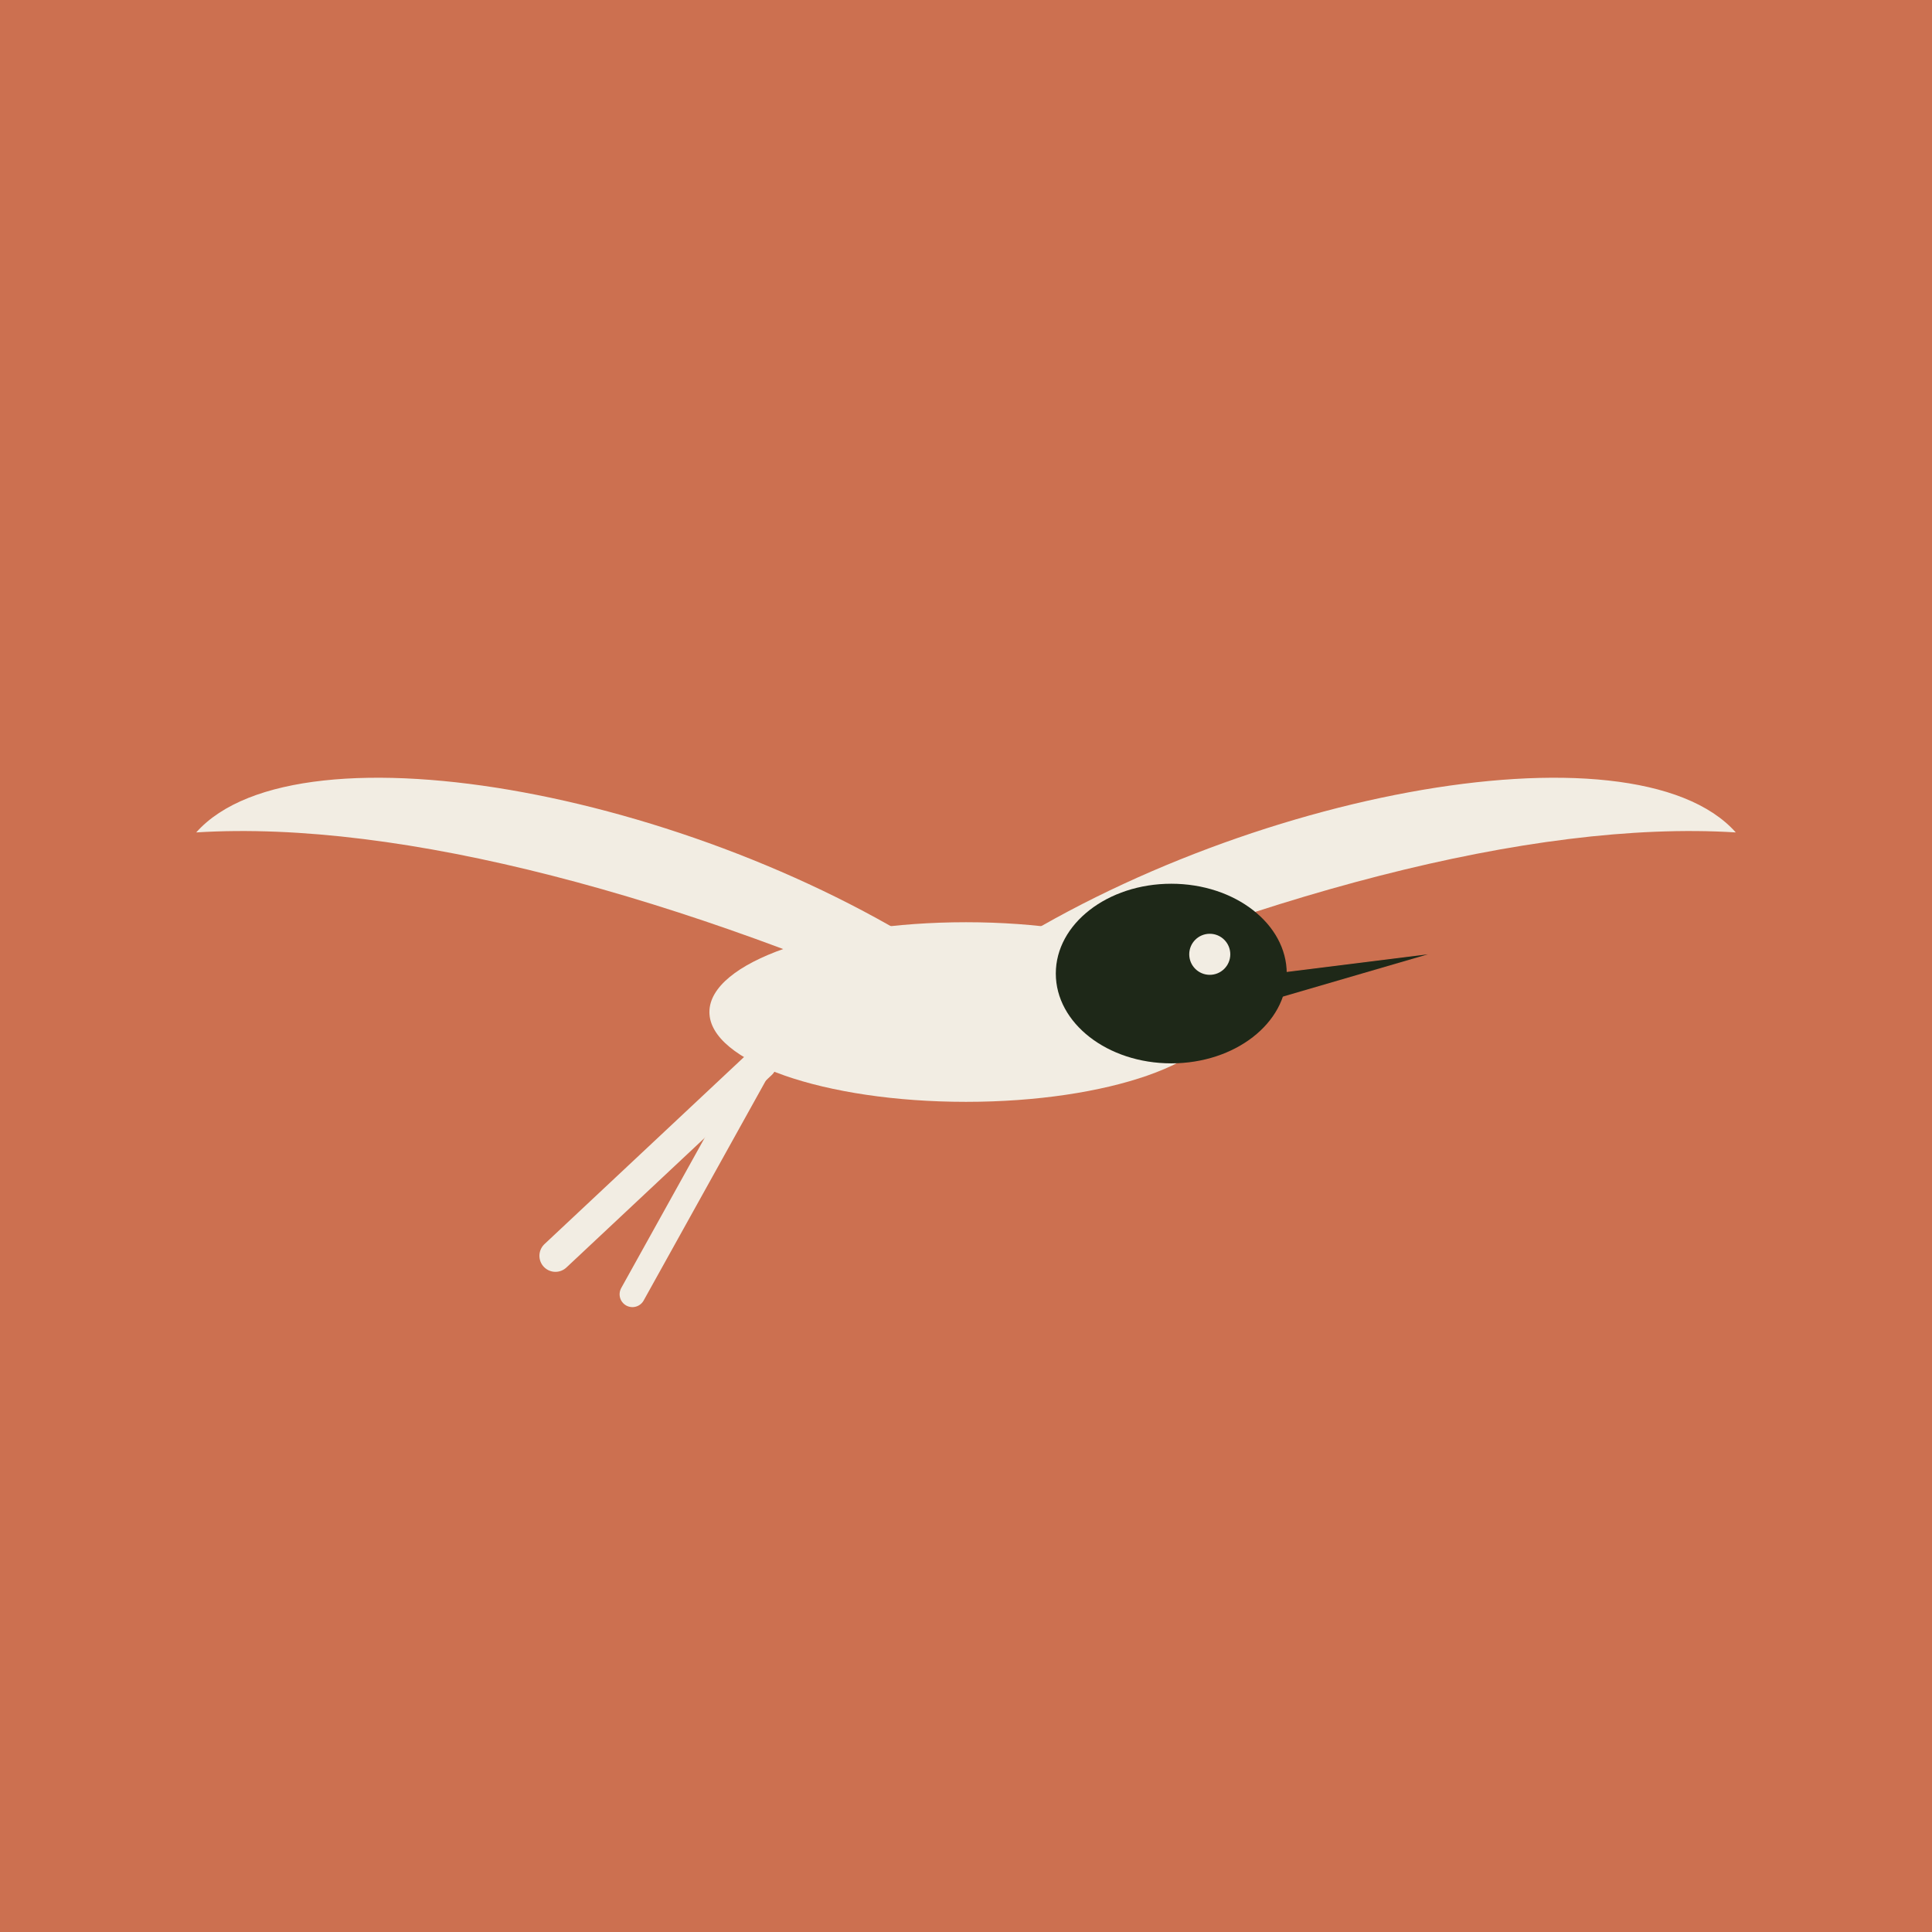
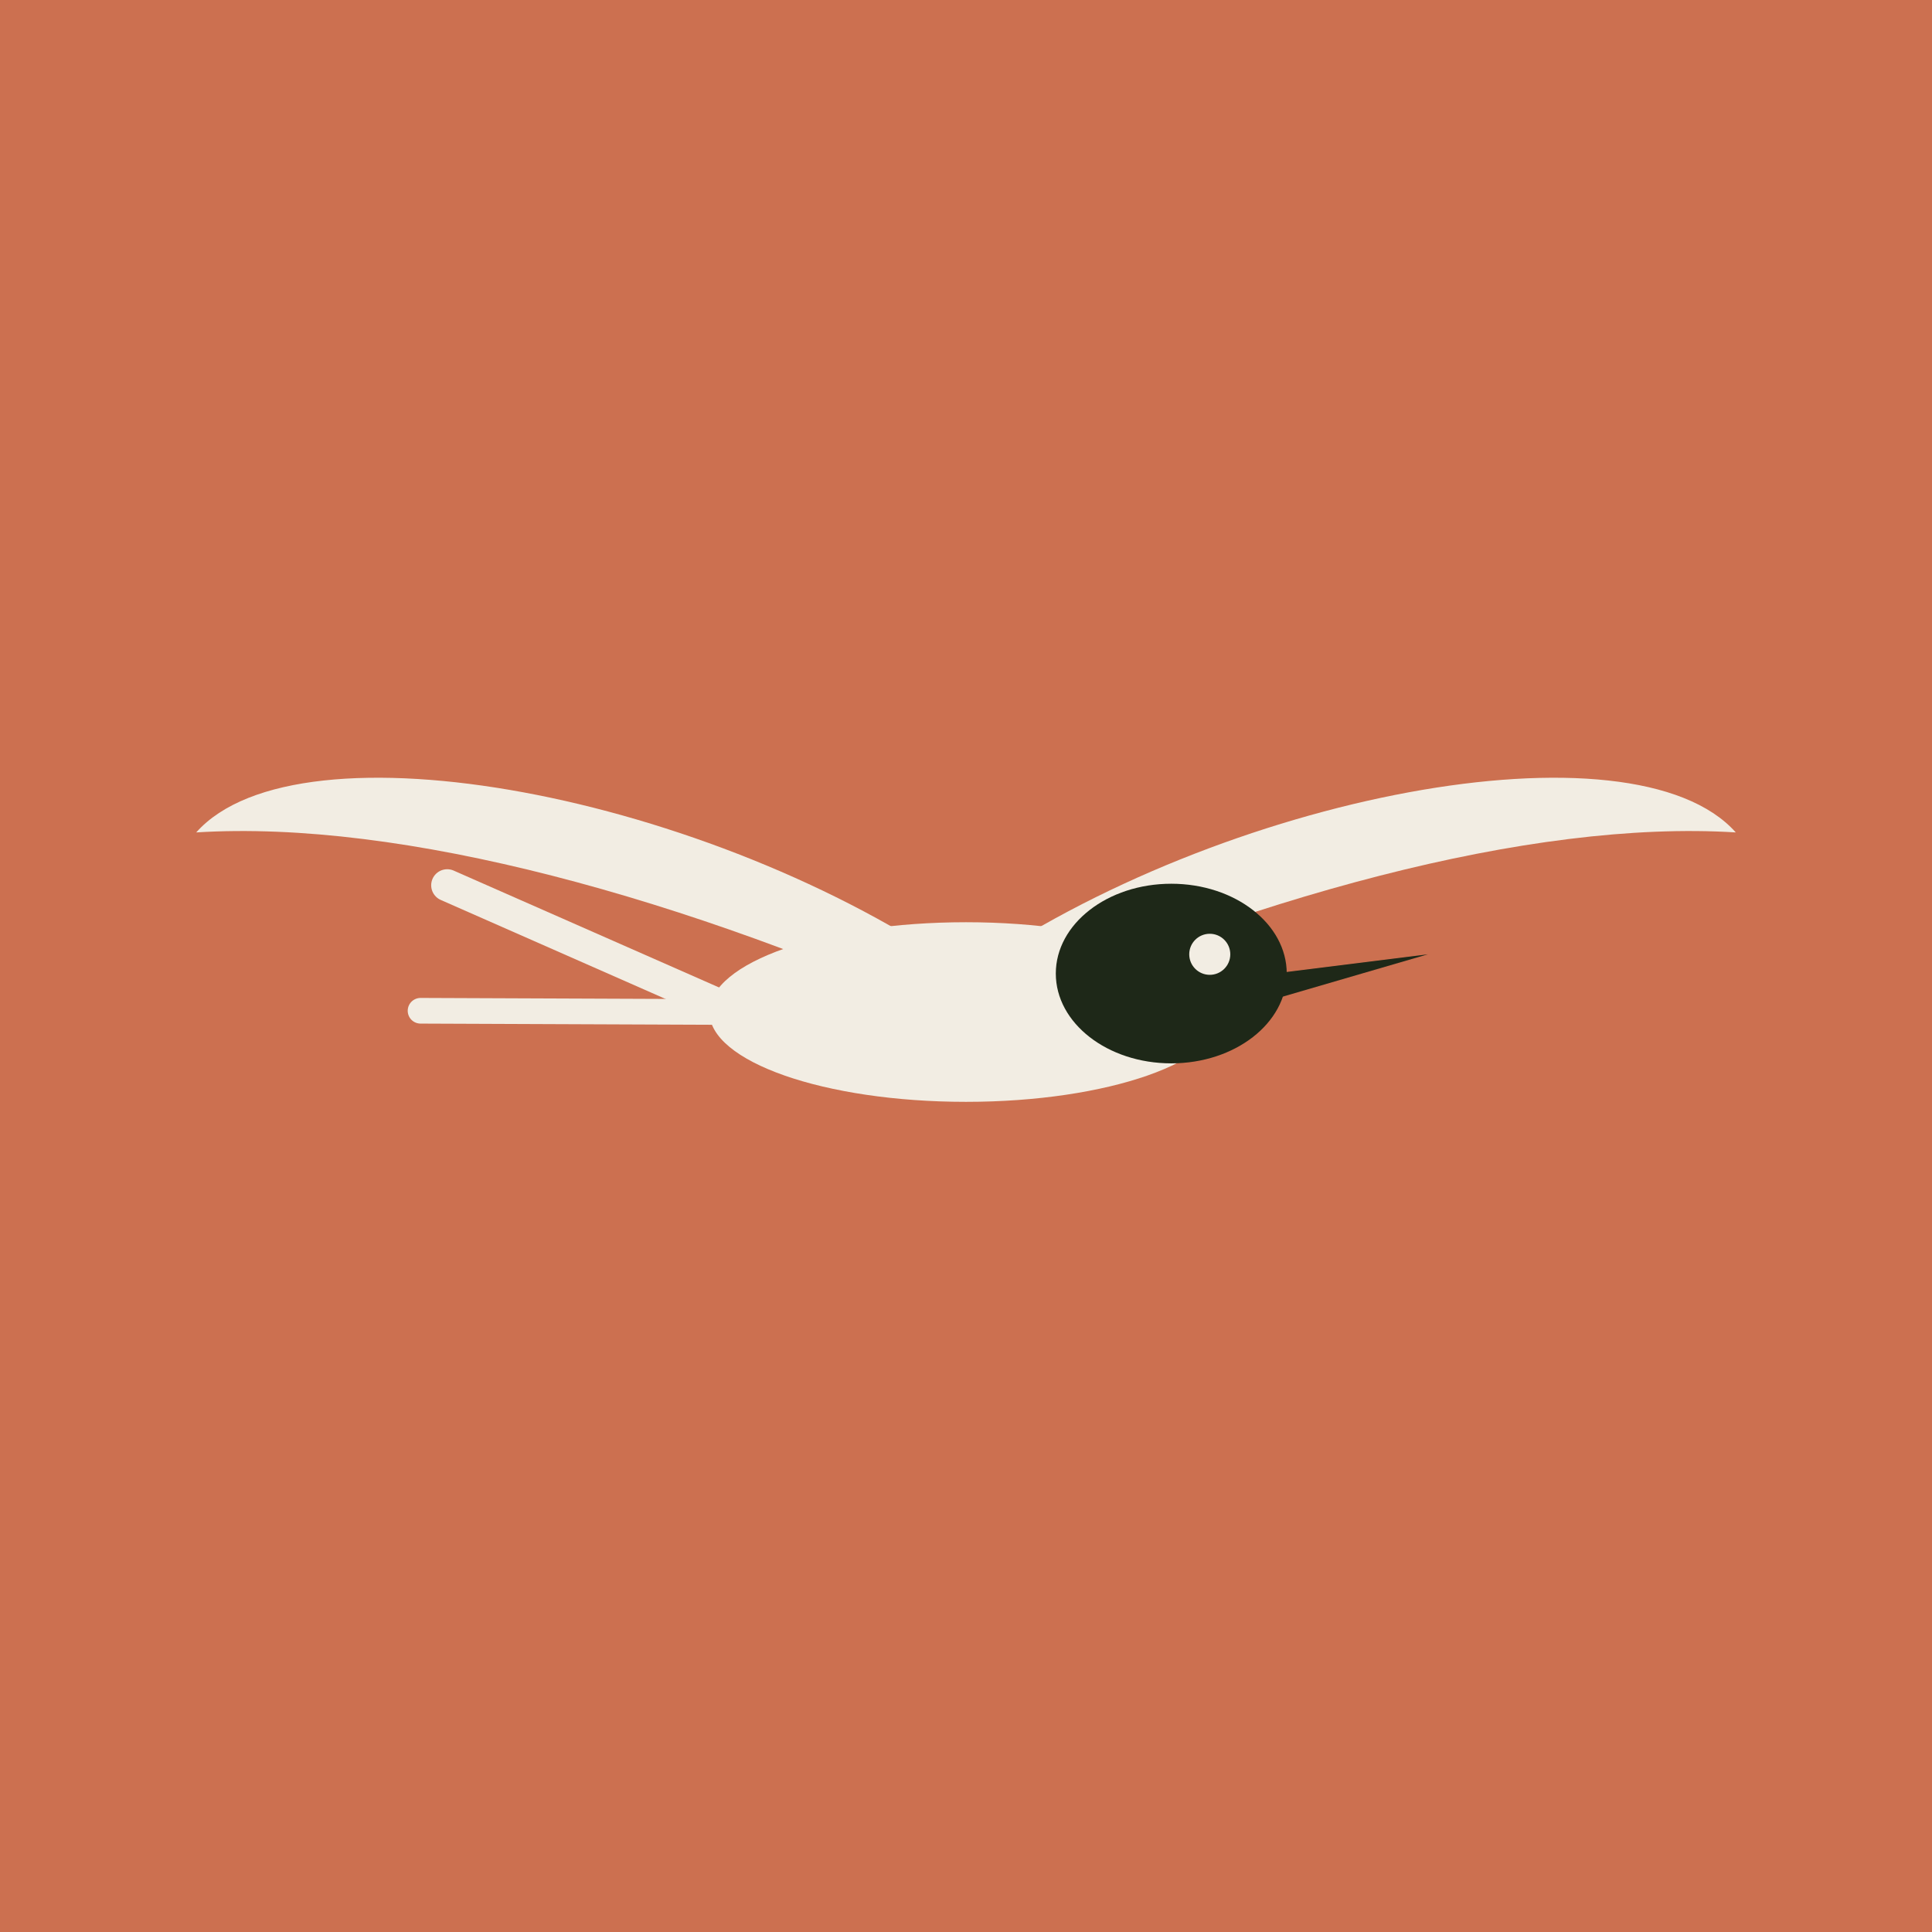
<svg xmlns="http://www.w3.org/2000/svg" viewBox="0 0 512 512">
  <rect width="512" height="512" fill="#cc7050" />
  <g transform="translate(52 122) scale(3.4)">
    <path d="M60 40 C40 26, 8 20, 0 29 C16 28, 38 34, 60 44Z" fill="#f2ede3" />
    <path d="M60 40 C80 26, 112 20, 120 29 C104 28, 82 34, 60 44Z" fill="#f2ede3" />
    <ellipse cx="60" cy="43" rx="20" ry="7" fill="#f2ede3" />
-     <path d="M44 47 L28 62" stroke="#f2ede3" stroke-width="2.5" stroke-linecap="round" />
-     <path d="M44 47 L34 65" stroke="#f2ede3" stroke-width="2" stroke-linecap="round" />
+     <g transform="rotate(12 42 43)">
+       <path d="M42 43 L18 38" stroke="#f2ede3" stroke-width="2.5" stroke-linecap="round" />
+       <path d="M42 43 L18 48" stroke="#f2ede3" stroke-width="2" stroke-linecap="round" />
+     </g>
    <ellipse cx="76" cy="40" rx="9" ry="7" fill="#1e2818" />
    <path d="M84 40 L96 38.5 L84 42Z" fill="#1e2818" />
    <circle cx="79" cy="38.5" r="1.6" fill="#f2ede3" />
  </g>
</svg>
